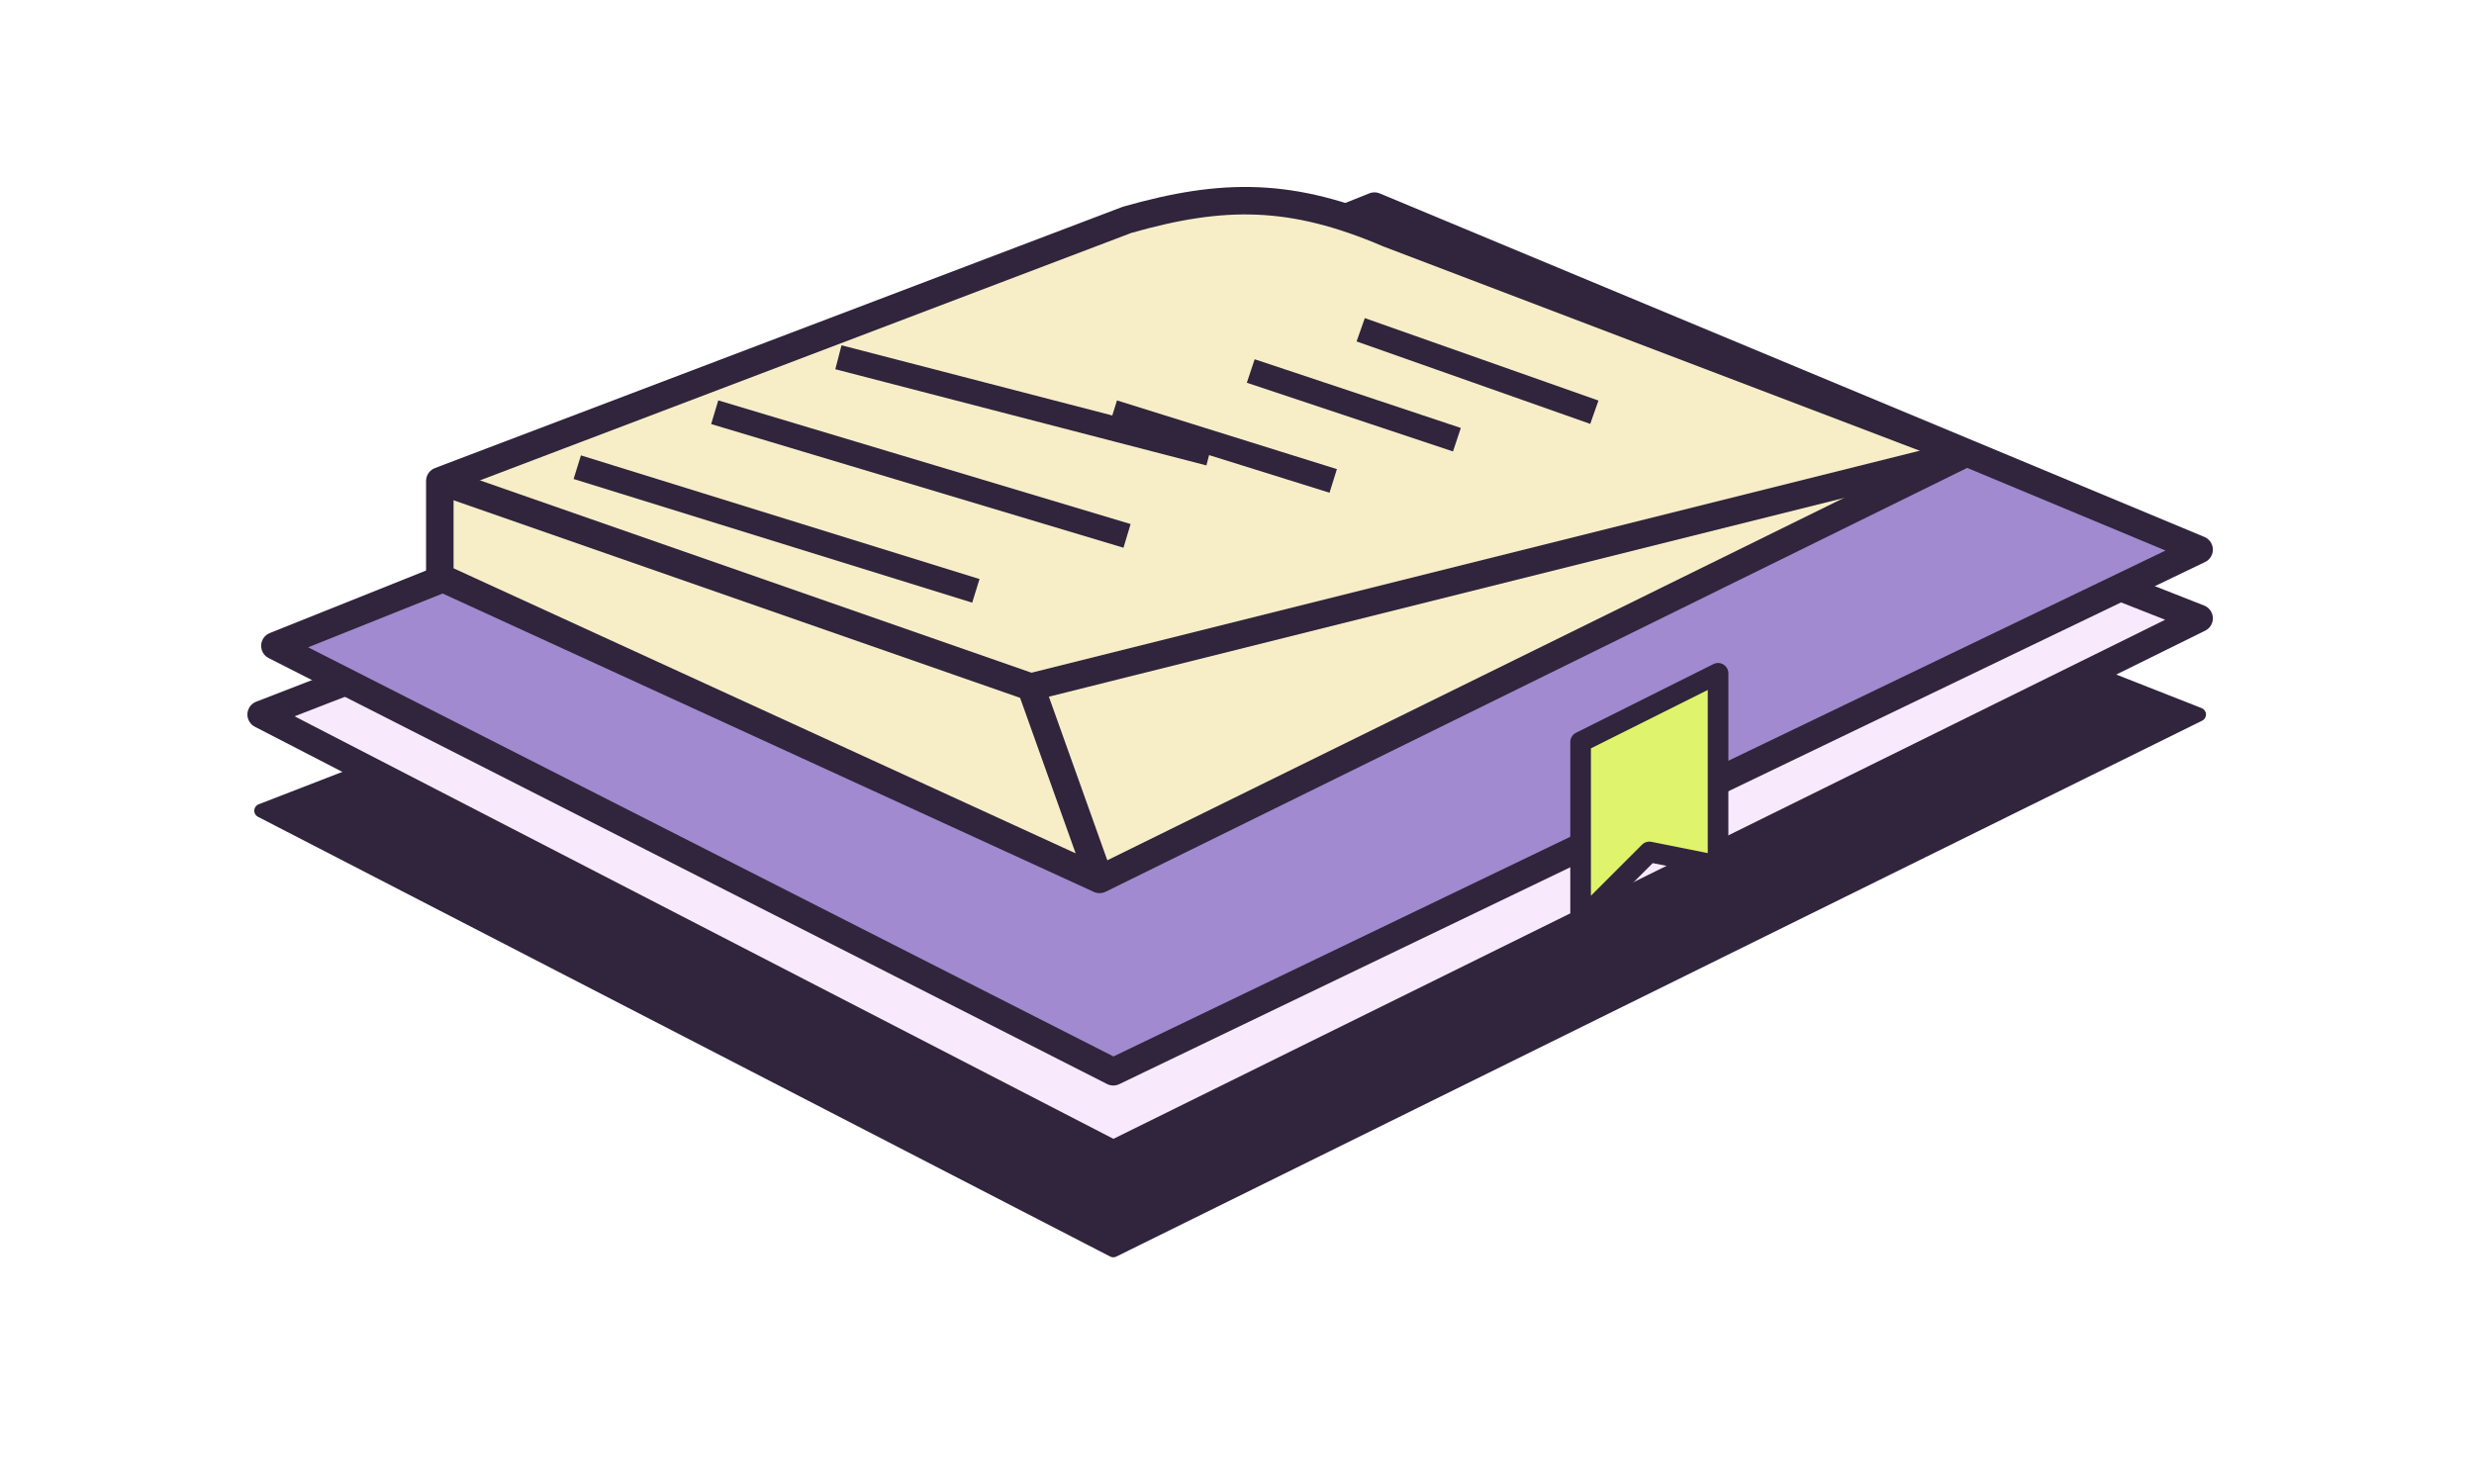
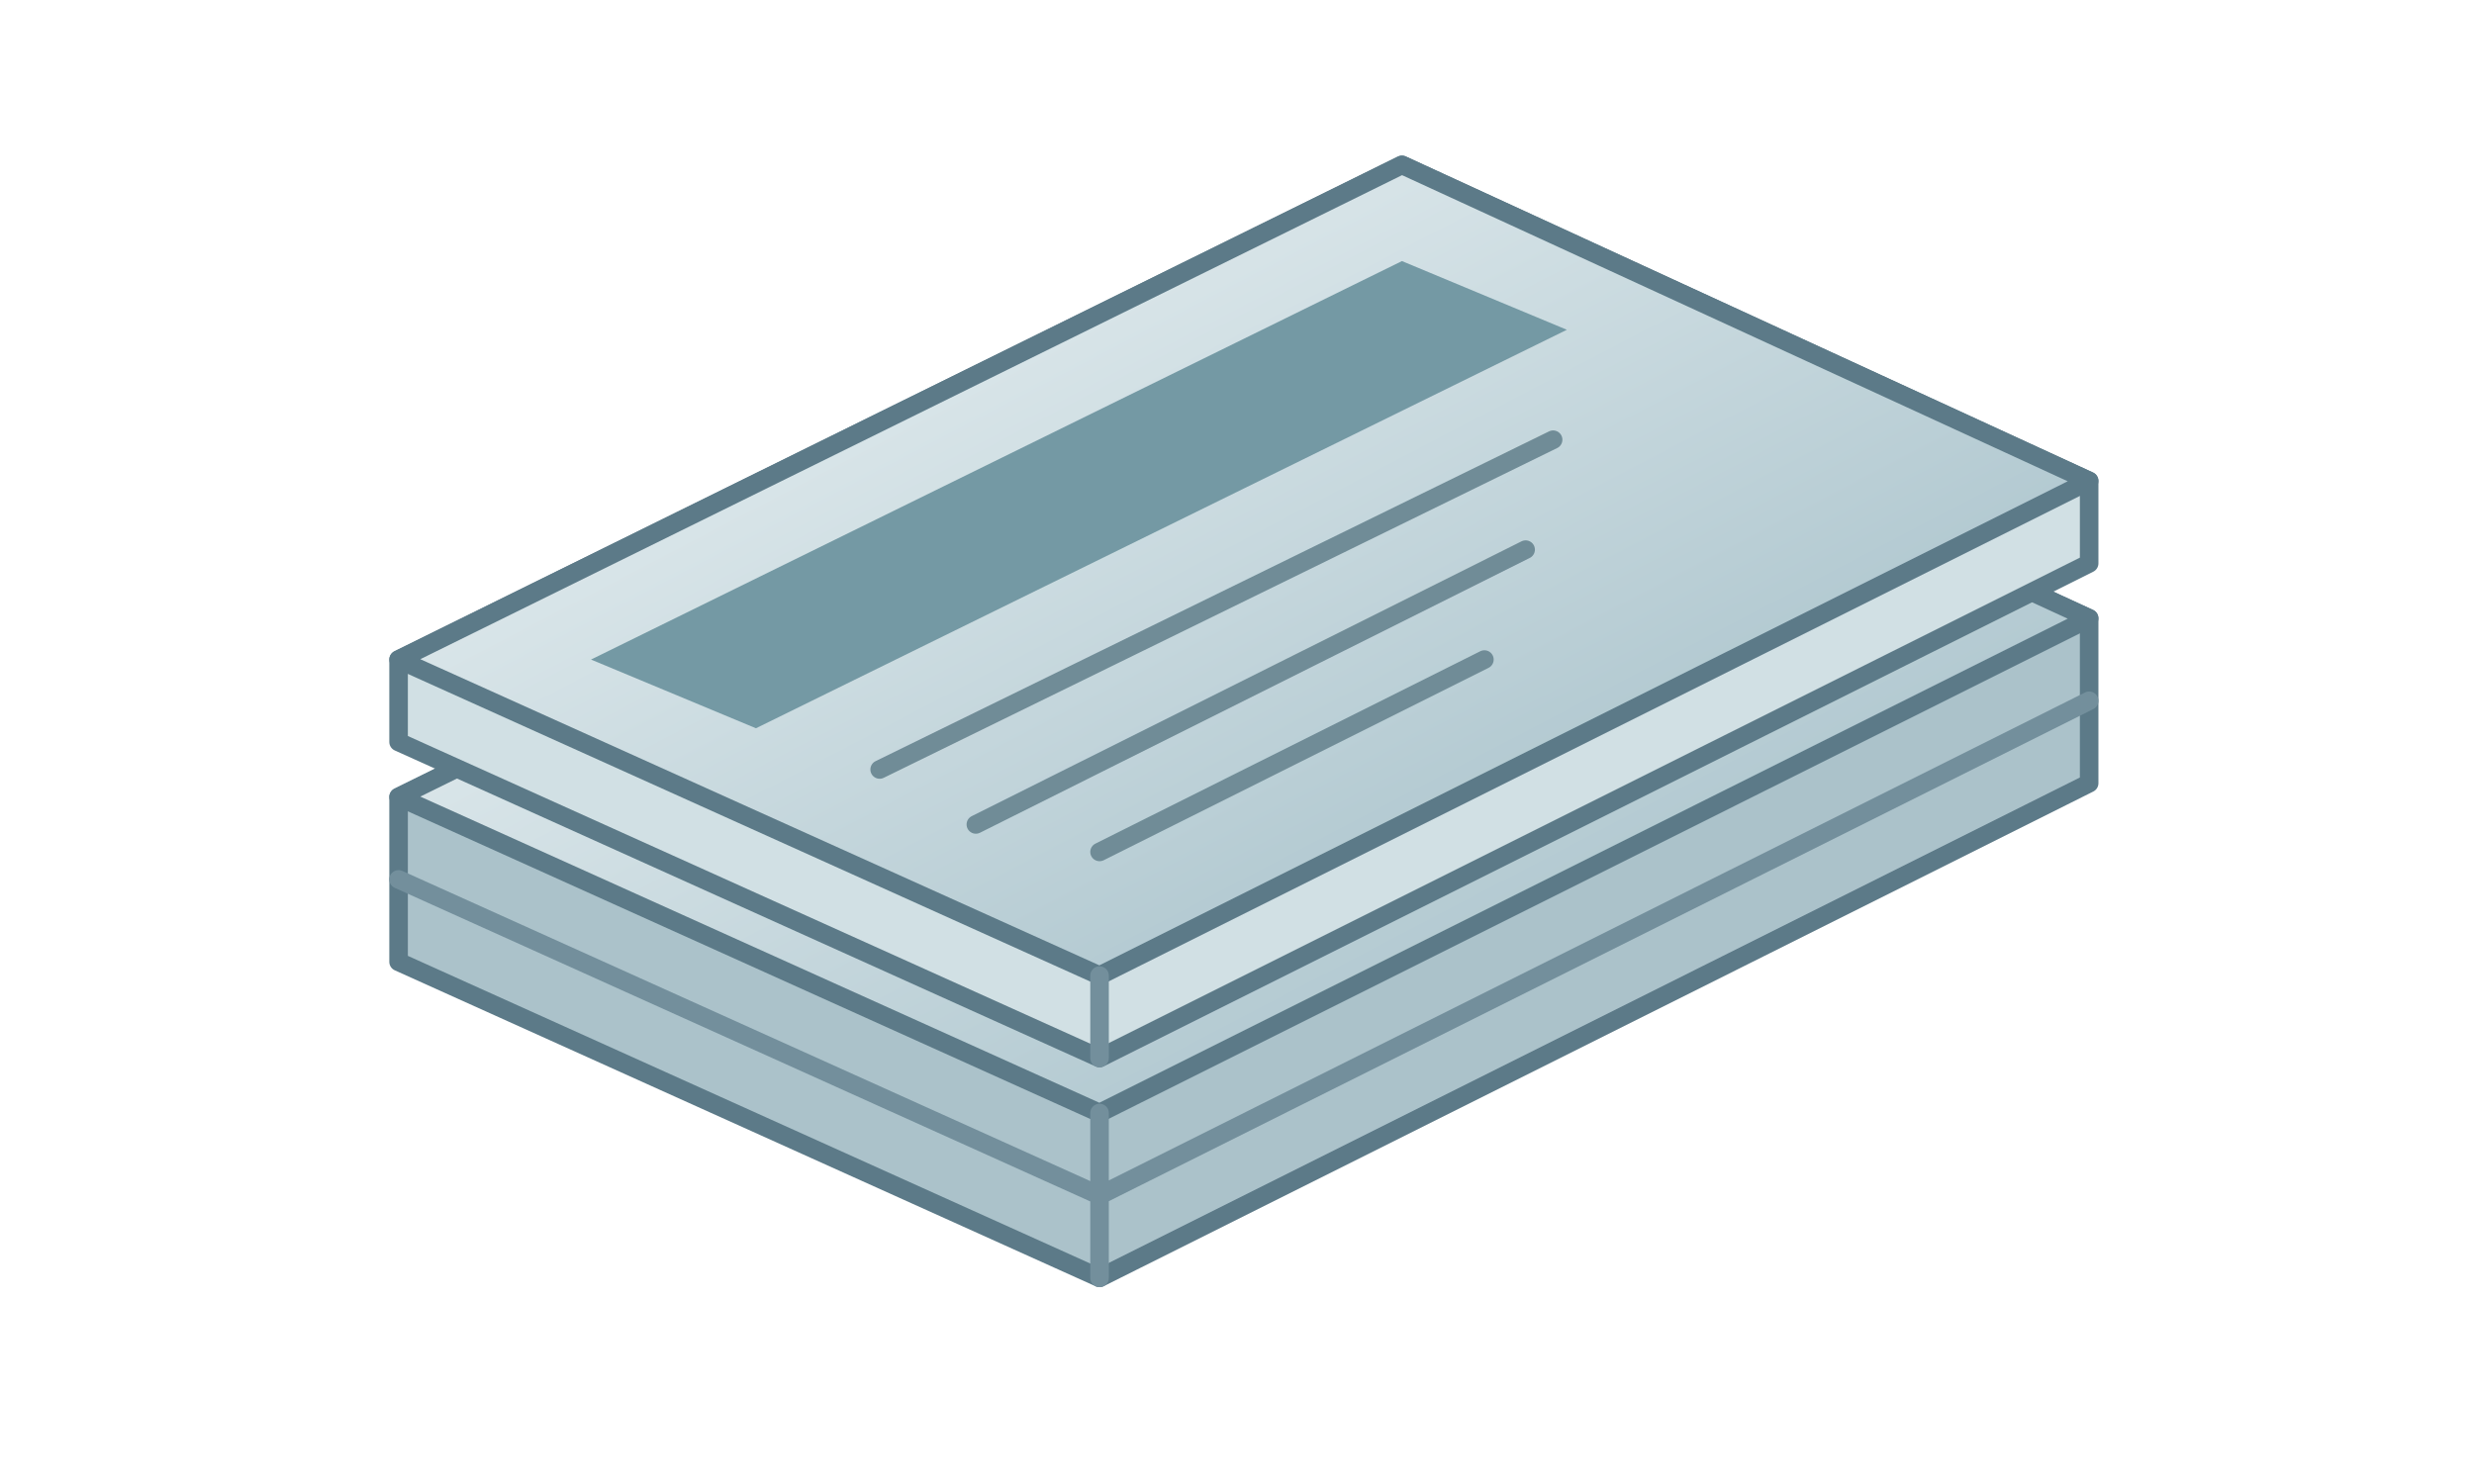
<svg xmlns="http://www.w3.org/2000/svg" viewBox="0 0 180 108" fill="none">
-   <g stroke="#30253c" stroke-linejoin="round">
-     <path d="m19 59 80-31 61 24-79 39z" fill="#30253c" />
-     <path d="m19 52 80-31 61 24-79 39z" fill="#f8e9fd" stroke-width="2" />
-     <path d="m20 47 80-32 60 25-79 38z" fill="#a18acf" stroke-width="2" />
-     <path d="m32 35 50-19c7-2 12-2 19 1l42 16-63 31-48-22z" fill="#f7eec8" stroke-width="2" />
-     <path d="m32 35 43 15 5 14m-5-14 68-17" stroke-width="2" />
-     <path d="m42 34 29 9m-19-13 30 9m-21-13 27 7m11-9 17 6m-25-3 15 5m-25-2 16 5" stroke-width="1.8" />
-     <path d="m115 54 10-5v14l-5-1-5 5z" fill="#dff36c" stroke-width="1.5" />
+   <defs>
+     <linearGradient id="face" x2=".88" y2=".8" gradientUnits="objectBoundingBox">
+       <stop stop-color="#f3f8f9" />
+       <stop offset="1" stop-color="#a7c1ca" />
+     </linearGradient>
+   </defs>
+   <g stroke="#5c7a88" stroke-width="1.35" stroke-linecap="round" stroke-linejoin="round">
+     <path d="M29 58 102 22l50 23v12L80 93 29 70z" fill="#abc2ca" />
+     <path d="m29 58 73-36 50 23-72 36z" fill="url(#face)" />
+     <path d="m29 64 51 23 72-36m-72 30v12" stroke="#738f9c" />
+     <path d="m29 48 73-36 50 23v6L80 77 29 54z" fill="#d1e0e4" />
+     <path d="m29 48 73-36 50 23-72 36z" fill="url(#face)" />
+     <path d="m43 48 59-29 12 5-59 29z" fill="#7499a4" stroke="none" />
+     <path d="m64 56 49-24m-42 28 40-20m-31 22 28-14" stroke="#708c97" />
+     <path d="M80 71v6" stroke="#738f9c" />
  </g>
</svg>
